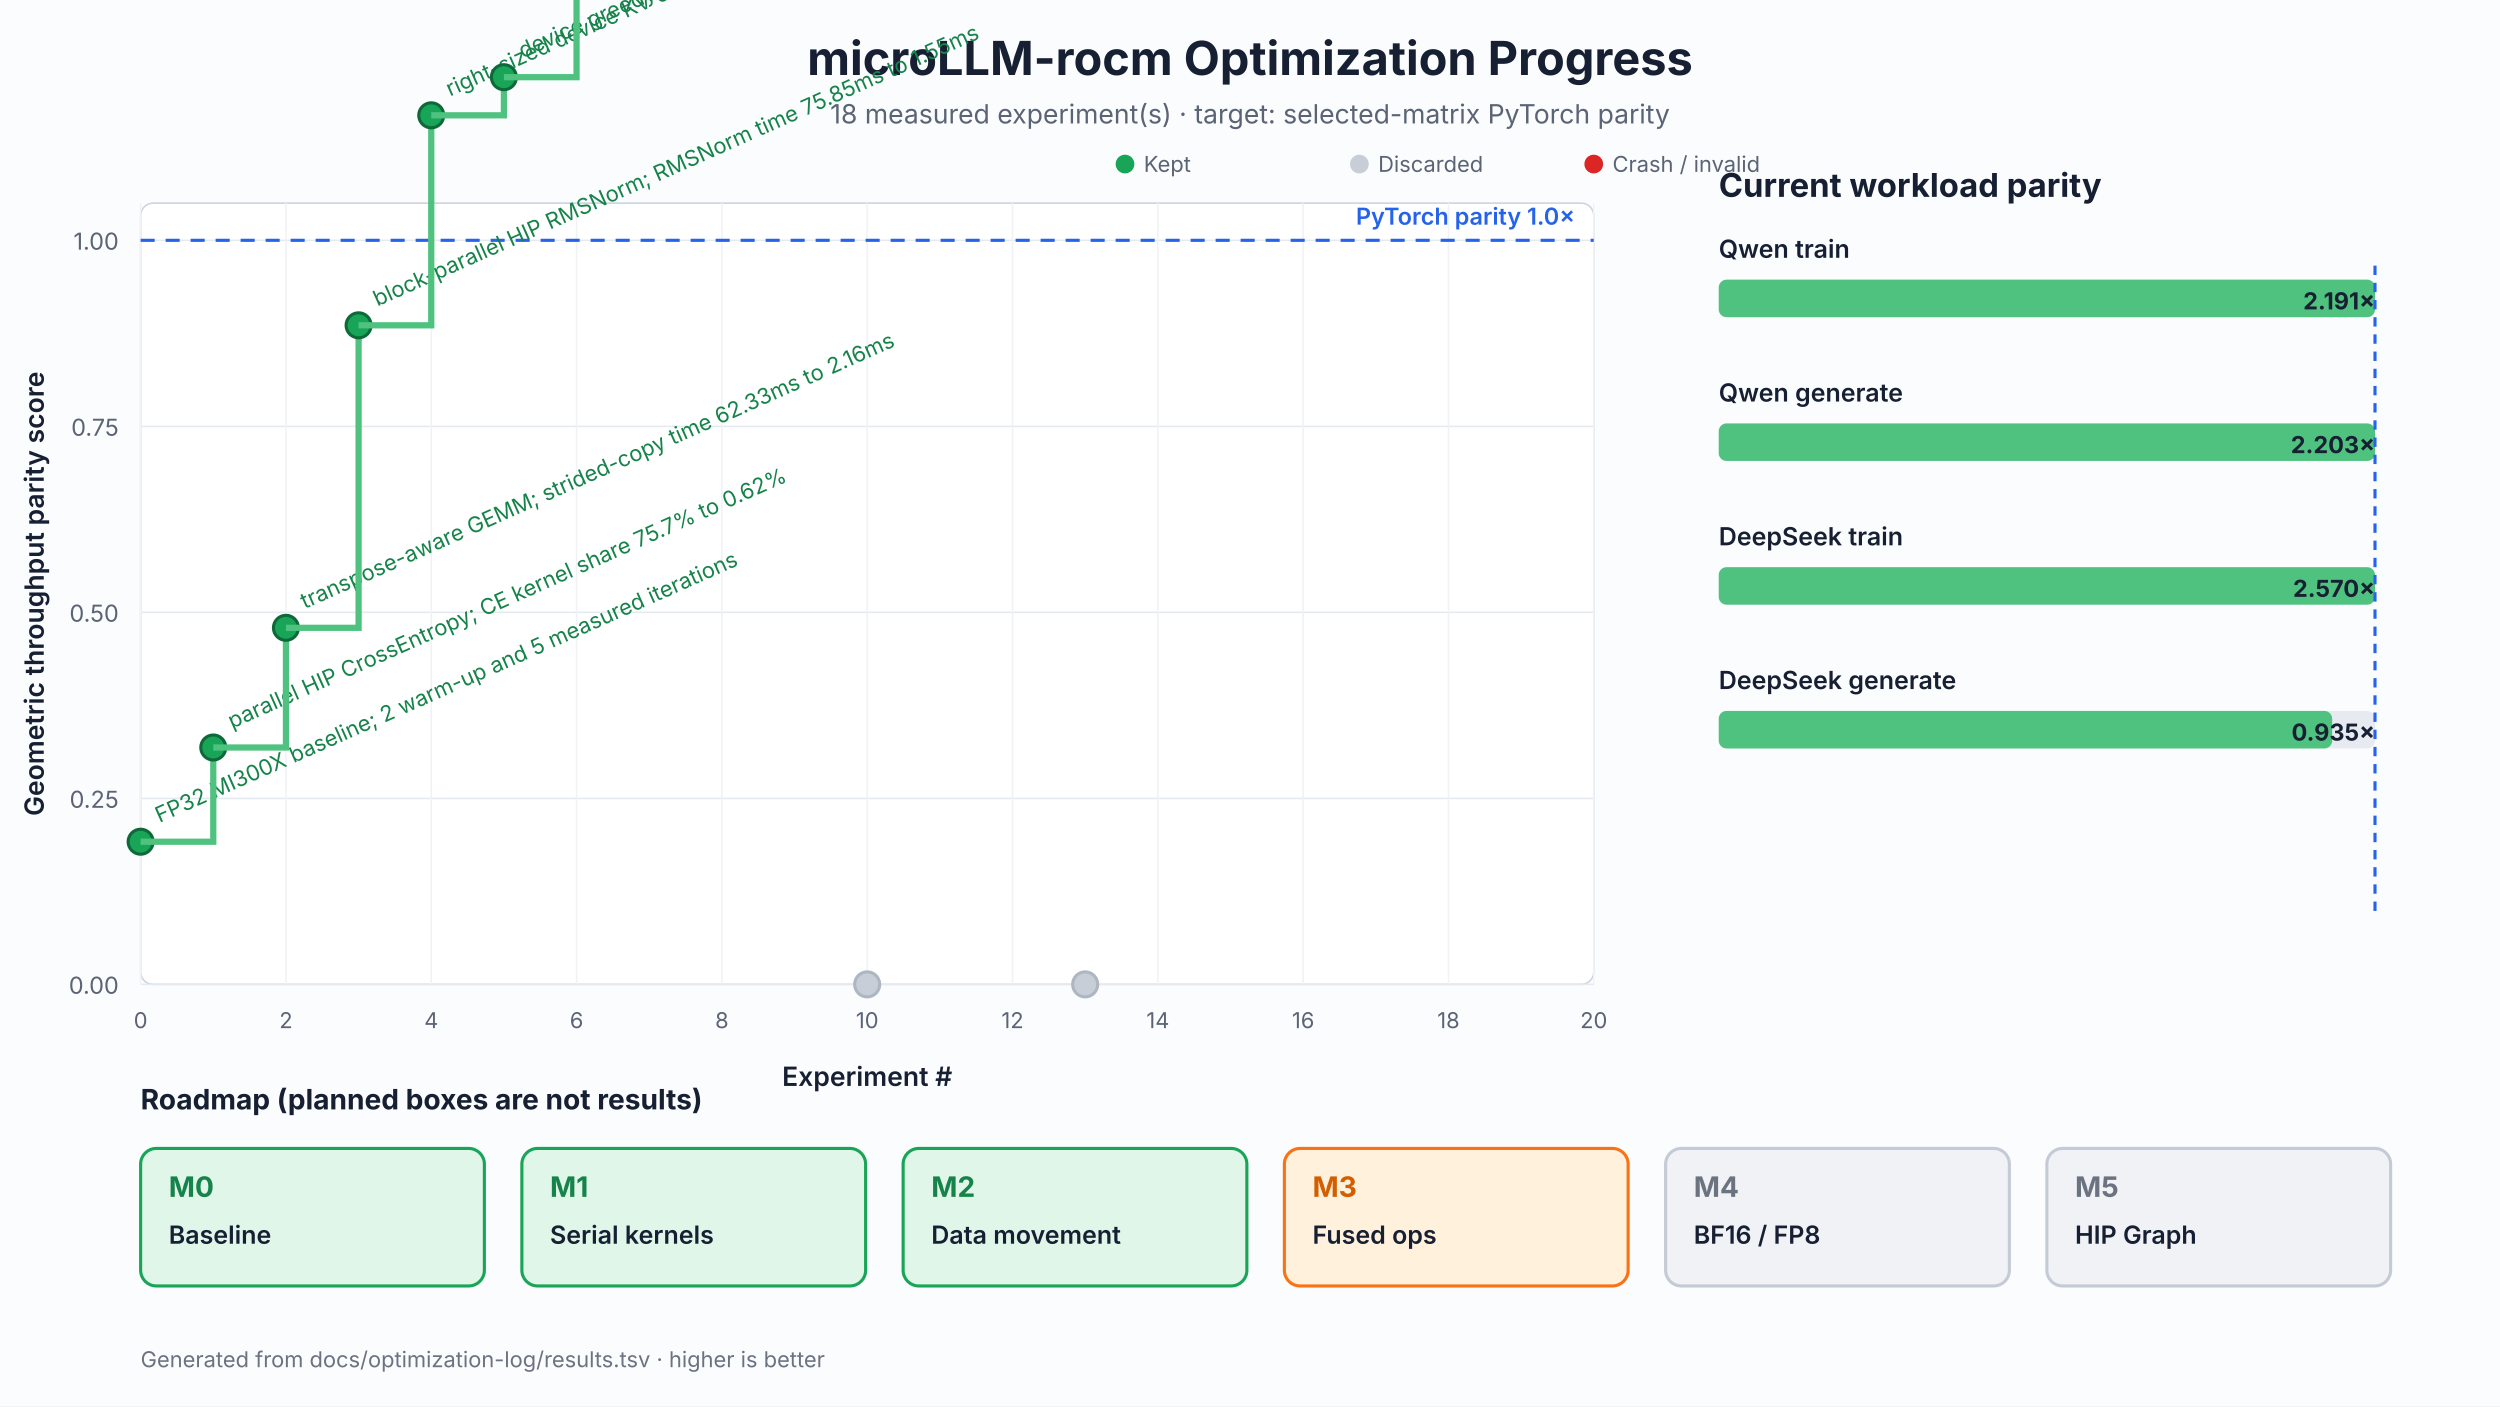
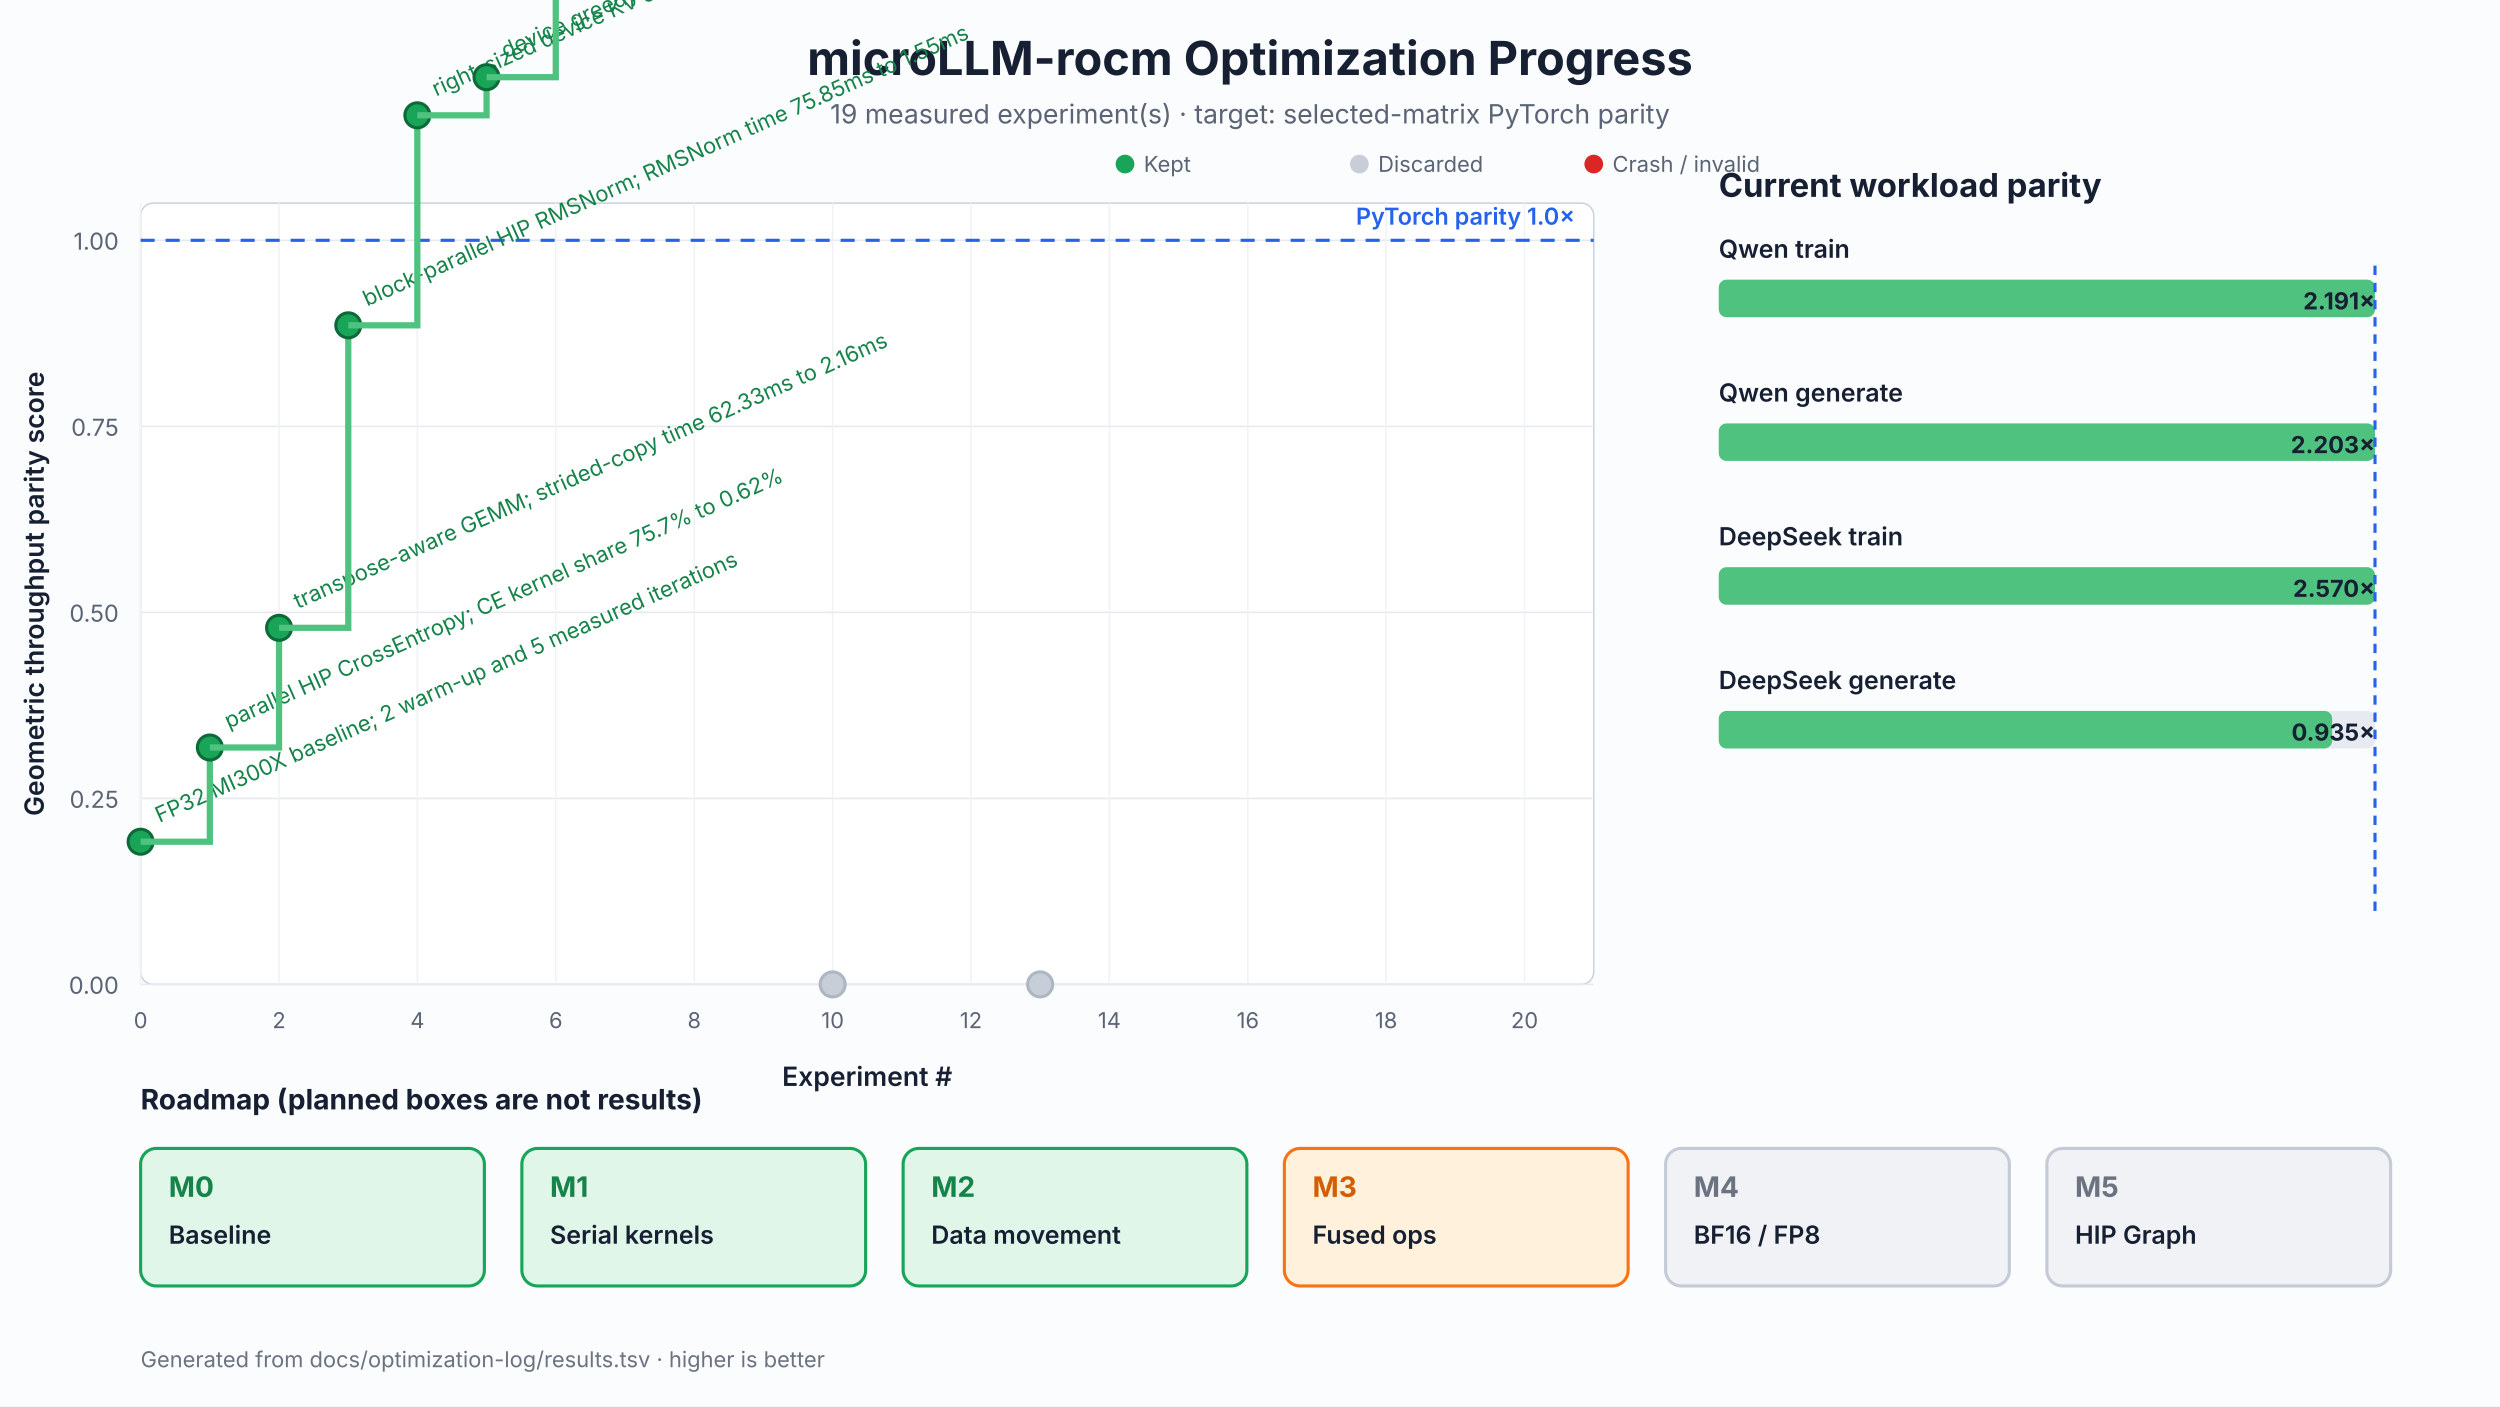
<svg xmlns="http://www.w3.org/2000/svg" width="1600" height="900" viewBox="0 0 1600 900">
  <rect width="100%" height="100%" fill="#fbfcfe" />
  <text x="800.0" y="48.0" font-family="Inter,Arial,sans-serif" font-size="30" fill="#172033" text-anchor="middle" font-weight="700">microLLM-rocm Optimization Progress</text>
-   <text x="800.0" y="79.0" font-family="Inter,Arial,sans-serif" font-size="17" fill="#5b6474" text-anchor="middle" font-weight="400">18 measured experiment(s) · target: selected-matrix PyTorch parity</text>
+   <text x="800.0" y="79.0" font-family="Inter,Arial,sans-serif" font-size="17" fill="#5b6474" text-anchor="middle" font-weight="400">19 measured experiment(s) · target: selected-matrix PyTorch parity</text>
  <rect x="90" y="130" width="930" height="500" fill="#ffffff" stroke="#cbd3df" rx="8" />
  <line x1="90" y1="630.0" x2="1020" y2="630.0" stroke="#e5e9f0" />
  <text x="76.0" y="636.0" font-family="Inter,Arial,sans-serif" font-size="15" fill="#5b6474" text-anchor="end" font-weight="400">0.00</text>
  <line x1="90" y1="511.0" x2="1020" y2="511.0" stroke="#e5e9f0" />
  <text x="76.0" y="517.0" font-family="Inter,Arial,sans-serif" font-size="15" fill="#5b6474" text-anchor="end" font-weight="400">0.25</text>
  <line x1="90" y1="391.9" x2="1020" y2="391.9" stroke="#e5e9f0" />
  <text x="76.0" y="397.9" font-family="Inter,Arial,sans-serif" font-size="15" fill="#5b6474" text-anchor="end" font-weight="400">0.50</text>
  <line x1="90" y1="272.9" x2="1020" y2="272.9" stroke="#e5e9f0" />
  <text x="76.0" y="278.9" font-family="Inter,Arial,sans-serif" font-size="15" fill="#5b6474" text-anchor="end" font-weight="400">0.75</text>
  <line x1="90" y1="153.8" x2="1020" y2="153.8" stroke="#e5e9f0" />
  <text x="76.0" y="159.8" font-family="Inter,Arial,sans-serif" font-size="15" fill="#5b6474" text-anchor="end" font-weight="400">1.00</text>
  <line x1="90.0" y1="130" x2="90.0" y2="630" stroke="#f0f2f6" />
  <text x="90.0" y="658.0" font-family="Inter,Arial,sans-serif" font-size="14" fill="#5b6474" text-anchor="middle" font-weight="400">0</text>
-   <line x1="183.0" y1="130" x2="183.0" y2="630" stroke="#f0f2f6" />
-   <text x="183.0" y="658.0" font-family="Inter,Arial,sans-serif" font-size="14" fill="#5b6474" text-anchor="middle" font-weight="400">2</text>
-   <line x1="276.0" y1="130" x2="276.0" y2="630" stroke="#f0f2f6" />
-   <text x="276.0" y="658.0" font-family="Inter,Arial,sans-serif" font-size="14" fill="#5b6474" text-anchor="middle" font-weight="400">4</text>
-   <line x1="369.0" y1="130" x2="369.0" y2="630" stroke="#f0f2f6" />
-   <text x="369.0" y="658.0" font-family="Inter,Arial,sans-serif" font-size="14" fill="#5b6474" text-anchor="middle" font-weight="400">6</text>
-   <line x1="462.0" y1="130" x2="462.0" y2="630" stroke="#f0f2f6" />
-   <text x="462.0" y="658.0" font-family="Inter,Arial,sans-serif" font-size="14" fill="#5b6474" text-anchor="middle" font-weight="400">8</text>
-   <line x1="555.0" y1="130" x2="555.0" y2="630" stroke="#f0f2f6" />
-   <text x="555.0" y="658.0" font-family="Inter,Arial,sans-serif" font-size="14" fill="#5b6474" text-anchor="middle" font-weight="400">10</text>
-   <line x1="648.0" y1="130" x2="648.0" y2="630" stroke="#f0f2f6" />
-   <text x="648.0" y="658.0" font-family="Inter,Arial,sans-serif" font-size="14" fill="#5b6474" text-anchor="middle" font-weight="400">12</text>
-   <line x1="741.0" y1="130" x2="741.0" y2="630" stroke="#f0f2f6" />
-   <text x="741.0" y="658.0" font-family="Inter,Arial,sans-serif" font-size="14" fill="#5b6474" text-anchor="middle" font-weight="400">14</text>
-   <line x1="834.0" y1="130" x2="834.0" y2="630" stroke="#f0f2f6" />
-   <text x="834.0" y="658.0" font-family="Inter,Arial,sans-serif" font-size="14" fill="#5b6474" text-anchor="middle" font-weight="400">16</text>
-   <line x1="927.0" y1="130" x2="927.0" y2="630" stroke="#f0f2f6" />
-   <text x="927.0" y="658.0" font-family="Inter,Arial,sans-serif" font-size="14" fill="#5b6474" text-anchor="middle" font-weight="400">18</text>
-   <line x1="1020.0" y1="130" x2="1020.0" y2="630" stroke="#f0f2f6" />
-   <text x="1020.0" y="658.0" font-family="Inter,Arial,sans-serif" font-size="14" fill="#5b6474" text-anchor="middle" font-weight="400">20</text>
+   <line x1="178.6" y1="130" x2="178.6" y2="630" stroke="#f0f2f6" />
+   <text x="178.6" y="658.0" font-family="Inter,Arial,sans-serif" font-size="14" fill="#5b6474" text-anchor="middle" font-weight="400">2</text>
+   <line x1="267.1" y1="130" x2="267.1" y2="630" stroke="#f0f2f6" />
+   <text x="267.1" y="658.0" font-family="Inter,Arial,sans-serif" font-size="14" fill="#5b6474" text-anchor="middle" font-weight="400">4</text>
+   <line x1="355.7" y1="130" x2="355.7" y2="630" stroke="#f0f2f6" />
+   <text x="355.7" y="658.0" font-family="Inter,Arial,sans-serif" font-size="14" fill="#5b6474" text-anchor="middle" font-weight="400">6</text>
+   <line x1="444.3" y1="130" x2="444.3" y2="630" stroke="#f0f2f6" />
+   <text x="444.3" y="658.0" font-family="Inter,Arial,sans-serif" font-size="14" fill="#5b6474" text-anchor="middle" font-weight="400">8</text>
+   <line x1="532.9" y1="130" x2="532.9" y2="630" stroke="#f0f2f6" />
+   <text x="532.9" y="658.0" font-family="Inter,Arial,sans-serif" font-size="14" fill="#5b6474" text-anchor="middle" font-weight="400">10</text>
+   <line x1="621.4" y1="130" x2="621.4" y2="630" stroke="#f0f2f6" />
+   <text x="621.4" y="658.0" font-family="Inter,Arial,sans-serif" font-size="14" fill="#5b6474" text-anchor="middle" font-weight="400">12</text>
+   <line x1="710.0" y1="130" x2="710.0" y2="630" stroke="#f0f2f6" />
+   <text x="710.0" y="658.0" font-family="Inter,Arial,sans-serif" font-size="14" fill="#5b6474" text-anchor="middle" font-weight="400">14</text>
+   <line x1="798.6" y1="130" x2="798.6" y2="630" stroke="#f0f2f6" />
+   <text x="798.6" y="658.0" font-family="Inter,Arial,sans-serif" font-size="14" fill="#5b6474" text-anchor="middle" font-weight="400">16</text>
+   <line x1="887.1" y1="130" x2="887.1" y2="630" stroke="#f0f2f6" />
+   <text x="887.1" y="658.0" font-family="Inter,Arial,sans-serif" font-size="14" fill="#5b6474" text-anchor="middle" font-weight="400">18</text>
+   <line x1="975.7" y1="130" x2="975.7" y2="630" stroke="#f0f2f6" />
+   <text x="975.7" y="658.0" font-family="Inter,Arial,sans-serif" font-size="14" fill="#5b6474" text-anchor="middle" font-weight="400">20</text>
  <line x1="90" y1="153.8" x2="1020" y2="153.8" stroke="#2563eb" stroke-width="2" stroke-dasharray="9 7" />
  <text x="1008.0" y="143.8" font-family="Inter,Arial,sans-serif" font-size="15" fill="#2563eb" text-anchor="end" font-weight="600">PyTorch parity 1.0×</text>
  <circle cx="90.0" cy="538.7" r="8" fill="#18a558" stroke="#0e6938" stroke-width="2" />
  <text x="102.0" y="526.7" font-family="Inter,Arial,sans-serif" font-size="14" fill="#16834a" text-anchor="start" font-weight="400" transform="rotate(-24 102.0 526.7)">FP32 MI300X baseline; 2 warm-up and 5 measured iterations</text>
-   <path d="M 90.0 538.7 H 136.5 V 478.4" fill="none" stroke="#4ec27e" stroke-width="4" />
-   <circle cx="136.5" cy="478.4" r="8" fill="#18a558" stroke="#0e6938" stroke-width="2" />
-   <text x="148.5" y="466.4" font-family="Inter,Arial,sans-serif" font-size="14" fill="#16834a" text-anchor="start" font-weight="400" transform="rotate(-24 148.5 466.4)">parallel HIP CrossEntropy; CE kernel share 75.7% to 0.62%</text>
-   <path d="M 136.5 478.4 H 183.0 V 401.8" fill="none" stroke="#4ec27e" stroke-width="4" />
-   <circle cx="183.0" cy="401.8" r="8" fill="#18a558" stroke="#0e6938" stroke-width="2" />
-   <text x="195.0" y="389.8" font-family="Inter,Arial,sans-serif" font-size="14" fill="#16834a" text-anchor="start" font-weight="400" transform="rotate(-24 195.0 389.8)">transpose-aware GEMM; strided-copy time 62.33ms to 2.16ms</text>
-   <path d="M 183.0 401.8 H 229.5 V 208.2" fill="none" stroke="#4ec27e" stroke-width="4" />
-   <circle cx="229.5" cy="208.2" r="8" fill="#18a558" stroke="#0e6938" stroke-width="2" />
-   <text x="241.5" y="196.2" font-family="Inter,Arial,sans-serif" font-size="14" fill="#16834a" text-anchor="start" font-weight="400" transform="rotate(-24 241.5 196.2)">block-parallel HIP RMSNorm; RMSNorm time 75.85ms to 1.55ms</text>
-   <path d="M 229.5 208.2 H 276.0 V 73.8" fill="none" stroke="#4ec27e" stroke-width="4" />
-   <circle cx="276.0" cy="73.8" r="8" fill="#18a558" stroke="#0e6938" stroke-width="2" />
-   <text x="288.0" y="61.8" font-family="Inter,Arial,sans-serif" font-size="14" fill="#16834a" text-anchor="start" font-weight="400" transform="rotate(-24 288.0 61.8)">right-sized device KV cache and direct GQA; score crosses selected-matrix parity</text>
-   <path d="M 276.0 73.8 H 322.5 V 49.4" fill="none" stroke="#4ec27e" stroke-width="4" />
-   <circle cx="322.5" cy="49.4" r="8" fill="#18a558" stroke="#0e6938" stroke-width="2" />
-   <text x="334.5" y="37.4" font-family="Inter,Arial,sans-serif" font-size="14" fill="#16834a" text-anchor="start" font-weight="400" transform="rotate(-24 334.5 37.4)">device greedy argmax; generated-token D2H records 9 to 1</text>
-   <path d="M 322.5 49.4 H 369.0 V -179.8" fill="none" stroke="#4ec27e" stroke-width="4" />
-   <circle cx="369.0" cy="-179.8" r="8" fill="#18a558" stroke="#0e6938" stroke-width="2" />
-   <text x="381.0" y="-191.8" font-family="Inter,Arial,sans-serif" font-size="14" fill="#16834a" text-anchor="start" font-weight="400" transform="rotate(-24 381.0 -191.8)">steady-state exact-size HIP pool; measured backend allocations reduced 7x to 66x</text>
-   <circle cx="415.5" cy="-165.1" r="8" fill="#c8ced8" stroke="#aeb6c2" stroke-width="2" />
-   <circle cx="462.0" cy="-154.2" r="8" fill="#c8ced8" stroke="#aeb6c2" stroke-width="2" />
-   <path d="M 369.0 -179.8 H 508.5 V -204.4" fill="none" stroke="#4ec27e" stroke-width="4" />
-   <circle cx="508.5" cy="-204.4" r="8" fill="#18a558" stroke="#0e6938" stroke-width="2" />
-   <text x="520.5" y="-216.4" font-family="Inter,Arial,sans-serif" font-size="14" fill="#16834a" text-anchor="start" font-weight="400" transform="rotate(-24 520.5 -216.4)">fused cached decode Attention; generation medians improved 5.5% and 8.1%</text>
-   <circle cx="555.0" cy="630.0" r="8" fill="#c8ced8" stroke="#aeb6c2" stroke-width="2" />
-   <circle cx="601.5" cy="-191.9" r="8" fill="#c8ced8" stroke="#aeb6c2" stroke-width="2" />
-   <path d="M 508.5 -204.4 H 648.0 V -213.1" fill="none" stroke="#4ec27e" stroke-width="4" />
-   <circle cx="648.0" cy="-213.1" r="8" fill="#18a558" stroke="#0e6938" stroke-width="2" />
-   <text x="660.0" y="-225.1" font-family="Inter,Arial,sans-serif" font-size="14" fill="#16834a" text-anchor="start" font-weight="400" transform="rotate(-24 660.0 -225.1)">two-stage large-vocabulary argmax; Kernel time reduced 96.7%</text>
-   <circle cx="694.5" cy="630.0" r="8" fill="#c8ced8" stroke="#aeb6c2" stroke-width="2" />
-   <path d="M 648.0 -213.1 H 834.0 V -219.6" fill="none" stroke="#4ec27e" stroke-width="4" />
-   <circle cx="834.0" cy="-219.6" r="8" fill="#18a558" stroke="#0e6938" stroke-width="2" />
-   <text x="846.0" y="-231.6" font-family="Inter,Arial,sans-serif" font-size="14" fill="#16834a" text-anchor="start" font-weight="400" transform="rotate(-24 846.0 -231.6)">fused Q/K projection bias plus split-half RoPE; paired inference medians improved 13.7% and 6.6%</text>
-   <path d="M 834.0 -219.6 H 880.5 V -228.7" fill="none" stroke="#4ec27e" stroke-width="4" />
-   <circle cx="880.5" cy="-228.7" r="8" fill="#18a558" stroke="#0e6938" stroke-width="2" />
-   <text x="892.5" y="-240.7" font-family="Inter,Arial,sans-serif" font-size="14" fill="#16834a" text-anchor="start" font-weight="400" transform="rotate(-24 892.5 -240.7)">fused cached residual add plus RMSNorm; Qwen gained 8.9% while DeepSeek regressed 4.2%</text>
-   <path d="M 880.5 -228.7 H 927.0 V -248.7" fill="none" stroke="#4ec27e" stroke-width="4" />
-   <circle cx="927.0" cy="-248.7" r="8" fill="#18a558" stroke="#0e6938" stroke-width="2" />
-   <text x="939.0" y="-260.7" font-family="Inter,Arial,sans-serif" font-size="14" fill="#16834a" text-anchor="start" font-weight="400" transform="rotate(-24 939.0 -260.7)">512-thread wide residual normalization; DeepSeek generation median improved 9.6%</text>
-   <circle cx="973.5" cy="-223.0" r="8" fill="#c8ced8" stroke="#aeb6c2" stroke-width="2" />
+   <path d="M 90.0 538.7 H 134.3 V 478.4" fill="none" stroke="#4ec27e" stroke-width="4" />
+   <circle cx="134.3" cy="478.4" r="8" fill="#18a558" stroke="#0e6938" stroke-width="2" />
+   <text x="146.3" y="466.4" font-family="Inter,Arial,sans-serif" font-size="14" fill="#16834a" text-anchor="start" font-weight="400" transform="rotate(-24 146.3 466.4)">parallel HIP CrossEntropy; CE kernel share 75.7% to 0.62%</text>
+   <path d="M 134.3 478.4 H 178.6 V 401.8" fill="none" stroke="#4ec27e" stroke-width="4" />
+   <circle cx="178.6" cy="401.8" r="8" fill="#18a558" stroke="#0e6938" stroke-width="2" />
+   <text x="190.6" y="389.8" font-family="Inter,Arial,sans-serif" font-size="14" fill="#16834a" text-anchor="start" font-weight="400" transform="rotate(-24 190.6 389.8)">transpose-aware GEMM; strided-copy time 62.33ms to 2.16ms</text>
+   <path d="M 178.6 401.8 H 222.9 V 208.2" fill="none" stroke="#4ec27e" stroke-width="4" />
+   <circle cx="222.9" cy="208.2" r="8" fill="#18a558" stroke="#0e6938" stroke-width="2" />
+   <text x="234.9" y="196.2" font-family="Inter,Arial,sans-serif" font-size="14" fill="#16834a" text-anchor="start" font-weight="400" transform="rotate(-24 234.9 196.2)">block-parallel HIP RMSNorm; RMSNorm time 75.85ms to 1.55ms</text>
+   <path d="M 222.9 208.2 H 267.1 V 73.8" fill="none" stroke="#4ec27e" stroke-width="4" />
+   <circle cx="267.1" cy="73.8" r="8" fill="#18a558" stroke="#0e6938" stroke-width="2" />
+   <text x="279.1" y="61.8" font-family="Inter,Arial,sans-serif" font-size="14" fill="#16834a" text-anchor="start" font-weight="400" transform="rotate(-24 279.1 61.8)">right-sized device KV cache and direct GQA; score crosses selected-matrix parity</text>
+   <path d="M 267.1 73.8 H 311.4 V 49.4" fill="none" stroke="#4ec27e" stroke-width="4" />
+   <circle cx="311.4" cy="49.4" r="8" fill="#18a558" stroke="#0e6938" stroke-width="2" />
+   <text x="323.4" y="37.4" font-family="Inter,Arial,sans-serif" font-size="14" fill="#16834a" text-anchor="start" font-weight="400" transform="rotate(-24 323.4 37.4)">device greedy argmax; generated-token D2H records 9 to 1</text>
+   <path d="M 311.4 49.4 H 355.7 V -179.8" fill="none" stroke="#4ec27e" stroke-width="4" />
+   <circle cx="355.7" cy="-179.8" r="8" fill="#18a558" stroke="#0e6938" stroke-width="2" />
+   <text x="367.7" y="-191.8" font-family="Inter,Arial,sans-serif" font-size="14" fill="#16834a" text-anchor="start" font-weight="400" transform="rotate(-24 367.7 -191.8)">steady-state exact-size HIP pool; measured backend allocations reduced 7x to 66x</text>
+   <circle cx="400.0" cy="-165.1" r="8" fill="#c8ced8" stroke="#aeb6c2" stroke-width="2" />
+   <circle cx="444.3" cy="-154.2" r="8" fill="#c8ced8" stroke="#aeb6c2" stroke-width="2" />
+   <path d="M 355.7 -179.8 H 488.6 V -204.4" fill="none" stroke="#4ec27e" stroke-width="4" />
+   <circle cx="488.6" cy="-204.4" r="8" fill="#18a558" stroke="#0e6938" stroke-width="2" />
+   <text x="500.6" y="-216.4" font-family="Inter,Arial,sans-serif" font-size="14" fill="#16834a" text-anchor="start" font-weight="400" transform="rotate(-24 500.6 -216.4)">fused cached decode Attention; generation medians improved 5.5% and 8.1%</text>
+   <circle cx="532.9" cy="630.0" r="8" fill="#c8ced8" stroke="#aeb6c2" stroke-width="2" />
+   <circle cx="577.1" cy="-191.9" r="8" fill="#c8ced8" stroke="#aeb6c2" stroke-width="2" />
+   <path d="M 488.6 -204.4 H 621.4 V -213.1" fill="none" stroke="#4ec27e" stroke-width="4" />
+   <circle cx="621.4" cy="-213.1" r="8" fill="#18a558" stroke="#0e6938" stroke-width="2" />
+   <text x="633.4" y="-225.1" font-family="Inter,Arial,sans-serif" font-size="14" fill="#16834a" text-anchor="start" font-weight="400" transform="rotate(-24 633.4 -225.1)">two-stage large-vocabulary argmax; Kernel time reduced 96.7%</text>
+   <circle cx="665.7" cy="630.0" r="8" fill="#c8ced8" stroke="#aeb6c2" stroke-width="2" />
+   <path d="M 621.4 -213.1 H 798.6 V -219.6" fill="none" stroke="#4ec27e" stroke-width="4" />
+   <circle cx="798.6" cy="-219.6" r="8" fill="#18a558" stroke="#0e6938" stroke-width="2" />
+   <text x="810.6" y="-231.6" font-family="Inter,Arial,sans-serif" font-size="14" fill="#16834a" text-anchor="start" font-weight="400" transform="rotate(-24 810.6 -231.6)">fused Q/K projection bias plus split-half RoPE; paired inference medians improved 13.7% and 6.6%</text>
+   <path d="M 798.6 -219.6 H 842.9 V -228.7" fill="none" stroke="#4ec27e" stroke-width="4" />
+   <circle cx="842.9" cy="-228.7" r="8" fill="#18a558" stroke="#0e6938" stroke-width="2" />
+   <text x="854.9" y="-240.7" font-family="Inter,Arial,sans-serif" font-size="14" fill="#16834a" text-anchor="start" font-weight="400" transform="rotate(-24 854.9 -240.7)">fused cached residual add plus RMSNorm; Qwen gained 8.9% while DeepSeek regressed 4.2%</text>
+   <path d="M 842.9 -228.7 H 887.1 V -248.7" fill="none" stroke="#4ec27e" stroke-width="4" />
+   <circle cx="887.1" cy="-248.7" r="8" fill="#18a558" stroke="#0e6938" stroke-width="2" />
+   <text x="899.1" y="-260.7" font-family="Inter,Arial,sans-serif" font-size="14" fill="#16834a" text-anchor="start" font-weight="400" transform="rotate(-24 899.1 -260.7)">512-thread wide residual normalization; DeepSeek generation median improved 9.6%</text>
+   <circle cx="931.4" cy="-223.0" r="8" fill="#c8ced8" stroke="#aeb6c2" stroke-width="2" />
+   <circle cx="975.7" cy="-241.3" r="8" fill="#c8ced8" stroke="#aeb6c2" stroke-width="2" />
  <text x="555.0" y="695.0" font-family="Inter,Arial,sans-serif" font-size="17" fill="#172033" text-anchor="middle" font-weight="600">Experiment #</text>
  <text x="28.0" y="380.0" font-family="Inter,Arial,sans-serif" font-size="17" fill="#172033" text-anchor="middle" font-weight="600" transform="rotate(-90 28.0 380.0)">Geometric throughput parity score</text>
  <circle cx="720" cy="105" r="6" fill="#18a558" />
  <text x="732.0" y="110.0" font-family="Inter,Arial,sans-serif" font-size="14" fill="#5b6474" text-anchor="start" font-weight="400">Kept</text>
  <circle cx="870" cy="105" r="6" fill="#c8ced8" />
  <text x="882.0" y="110.0" font-family="Inter,Arial,sans-serif" font-size="14" fill="#5b6474" text-anchor="start" font-weight="400">Discarded</text>
  <circle cx="1020" cy="105" r="6" fill="#dc2626" />
  <text x="1032.0" y="110.0" font-family="Inter,Arial,sans-serif" font-size="14" fill="#5b6474" text-anchor="start" font-weight="400">Crash / invalid</text>
  <text x="1100.0" y="126.0" font-family="Inter,Arial,sans-serif" font-size="21" fill="#172033" text-anchor="start" font-weight="700">Current workload parity</text>
  <text x="1100.0" y="165.0" font-family="Inter,Arial,sans-serif" font-size="16" fill="#172033" text-anchor="start" font-weight="600">Qwen train</text>
  <rect x="1100" y="179" width="420" height="24" rx="5" fill="#e7ebf1" />
  <rect x="1100" y="179" width="420.0" height="24" rx="5" fill="#4ec27e" />
  <text x="1520.0" y="198.0" font-family="Inter,Arial,sans-serif" font-size="15" fill="#172033" text-anchor="end" font-weight="700">2.191×</text>
  <text x="1100.0" y="257.0" font-family="Inter,Arial,sans-serif" font-size="16" fill="#172033" text-anchor="start" font-weight="600">Qwen generate</text>
  <rect x="1100" y="271" width="420" height="24" rx="5" fill="#e7ebf1" />
  <rect x="1100" y="271" width="420.0" height="24" rx="5" fill="#4ec27e" />
  <text x="1520.0" y="290.0" font-family="Inter,Arial,sans-serif" font-size="15" fill="#172033" text-anchor="end" font-weight="700">2.203×</text>
  <text x="1100.0" y="349.0" font-family="Inter,Arial,sans-serif" font-size="16" fill="#172033" text-anchor="start" font-weight="600">DeepSeek train</text>
  <rect x="1100" y="363" width="420" height="24" rx="5" fill="#e7ebf1" />
  <rect x="1100" y="363" width="420.0" height="24" rx="5" fill="#4ec27e" />
  <text x="1520.0" y="382.0" font-family="Inter,Arial,sans-serif" font-size="15" fill="#172033" text-anchor="end" font-weight="700">2.570×</text>
  <text x="1100.0" y="441.0" font-family="Inter,Arial,sans-serif" font-size="16" fill="#172033" text-anchor="start" font-weight="600">DeepSeek generate</text>
  <rect x="1100" y="455" width="420" height="24" rx="5" fill="#e7ebf1" />
  <rect x="1100" y="455" width="392.6" height="24" rx="5" fill="#4ec27e" />
  <text x="1520.0" y="474.0" font-family="Inter,Arial,sans-serif" font-size="15" fill="#172033" text-anchor="end" font-weight="700">0.935×</text>
  <line x1="1520" y1="170" x2="1520" y2="585" stroke="#2563eb" stroke-width="2" stroke-dasharray="6 5" />
  <text x="90.0" y="710.0" font-family="Inter,Arial,sans-serif" font-size="18" fill="#172033" text-anchor="start" font-weight="700">Roadmap (planned boxes are not results)</text>
  <rect x="90" y="735" width="220" height="88" rx="10" fill="#e0f6e9" stroke="#18a558" stroke-width="2" />
  <text x="108.0" y="766.0" font-family="Inter,Arial,sans-serif" font-size="18" fill="#16834a" text-anchor="start" font-weight="700">M0</text>
  <text x="108.0" y="796.0" font-family="Inter,Arial,sans-serif" font-size="16" fill="#172033" text-anchor="start" font-weight="600">Baseline</text>
  <rect x="334" y="735" width="220" height="88" rx="10" fill="#e0f6e9" stroke="#18a558" stroke-width="2" />
  <text x="352.0" y="766.0" font-family="Inter,Arial,sans-serif" font-size="18" fill="#16834a" text-anchor="start" font-weight="700">M1</text>
  <text x="352.0" y="796.0" font-family="Inter,Arial,sans-serif" font-size="16" fill="#172033" text-anchor="start" font-weight="600">Serial kernels</text>
  <rect x="578" y="735" width="220" height="88" rx="10" fill="#e0f6e9" stroke="#18a558" stroke-width="2" />
  <text x="596.0" y="766.0" font-family="Inter,Arial,sans-serif" font-size="18" fill="#16834a" text-anchor="start" font-weight="700">M2</text>
  <text x="596.0" y="796.0" font-family="Inter,Arial,sans-serif" font-size="16" fill="#172033" text-anchor="start" font-weight="600">Data movement</text>
  <rect x="822" y="735" width="220" height="88" rx="10" fill="#fff1dc" stroke="#f97316" stroke-width="2" />
  <text x="840.0" y="766.0" font-family="Inter,Arial,sans-serif" font-size="18" fill="#d45d00" text-anchor="start" font-weight="700">M3</text>
  <text x="840.0" y="796.0" font-family="Inter,Arial,sans-serif" font-size="16" fill="#172033" text-anchor="start" font-weight="600">Fused ops</text>
  <rect x="1066" y="735" width="220" height="88" rx="10" fill="#f0f2f6" stroke="#c4cbd6" stroke-width="2" />
  <text x="1084.0" y="766.0" font-family="Inter,Arial,sans-serif" font-size="18" fill="#6b7280" text-anchor="start" font-weight="700">M4</text>
  <text x="1084.0" y="796.0" font-family="Inter,Arial,sans-serif" font-size="16" fill="#172033" text-anchor="start" font-weight="600">BF16 / FP8</text>
  <rect x="1310" y="735" width="220" height="88" rx="10" fill="#f0f2f6" stroke="#c4cbd6" stroke-width="2" />
  <text x="1328.0" y="766.0" font-family="Inter,Arial,sans-serif" font-size="18" fill="#6b7280" text-anchor="start" font-weight="700">M5</text>
  <text x="1328.0" y="796.0" font-family="Inter,Arial,sans-serif" font-size="16" fill="#172033" text-anchor="start" font-weight="600">HIP Graph</text>
  <text x="90.0" y="875.0" font-family="Inter,Arial,sans-serif" font-size="14" fill="#6b7280" text-anchor="start" font-weight="400">Generated from docs/optimization-log/results.tsv · higher is better</text>
</svg>
